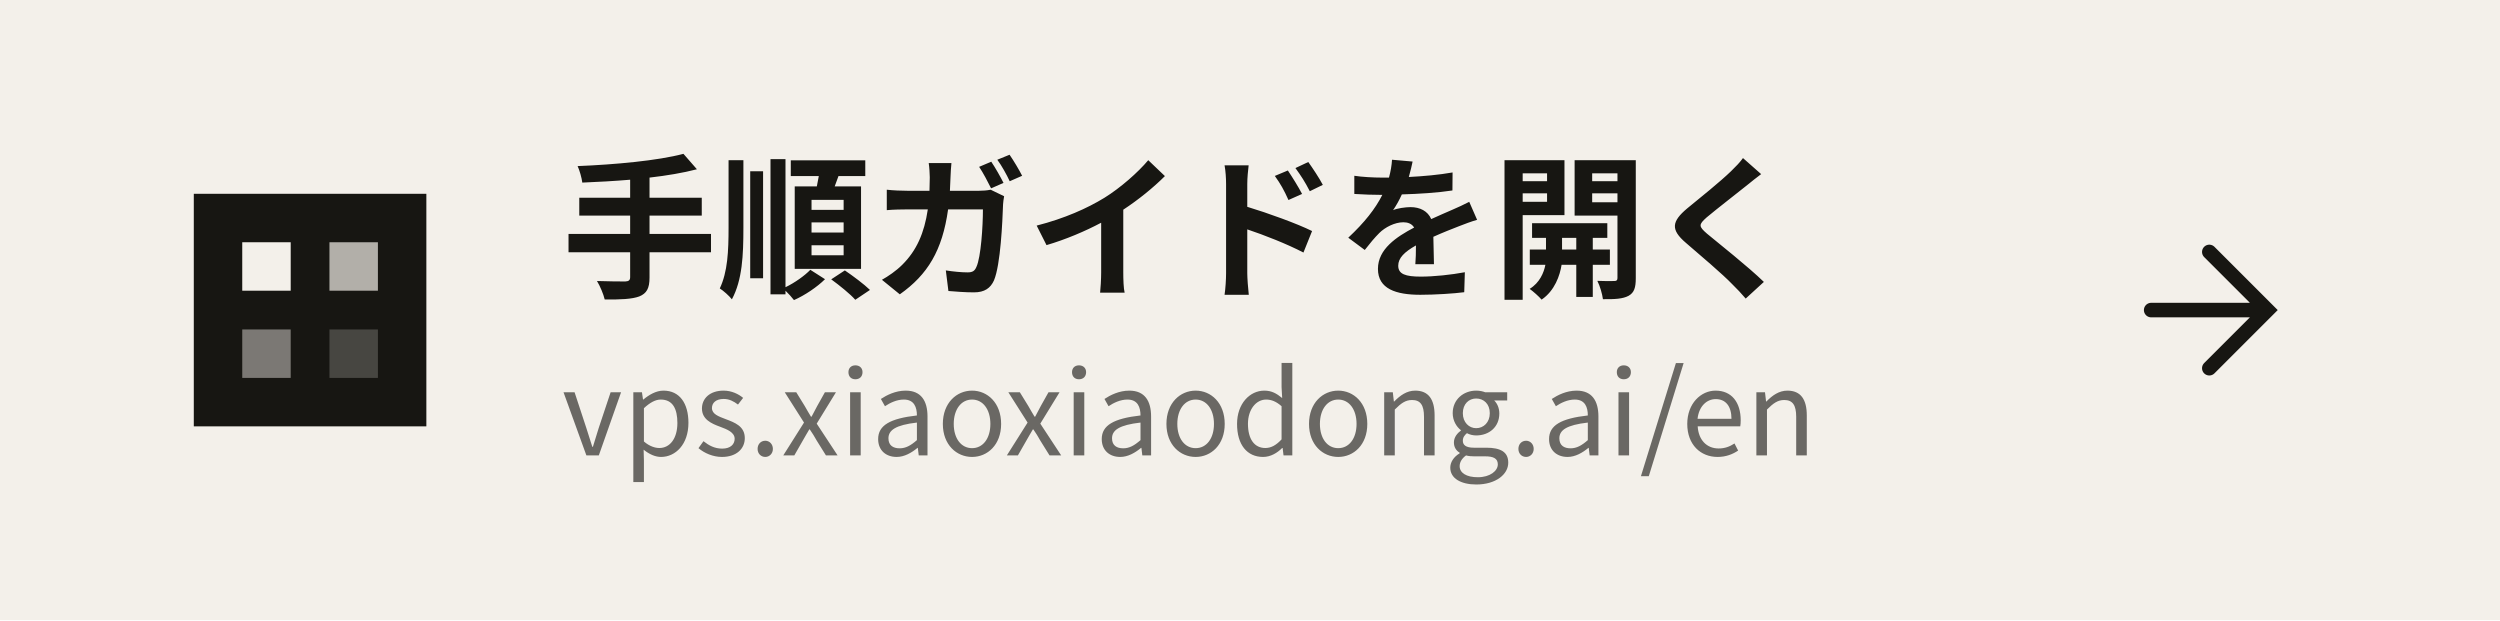
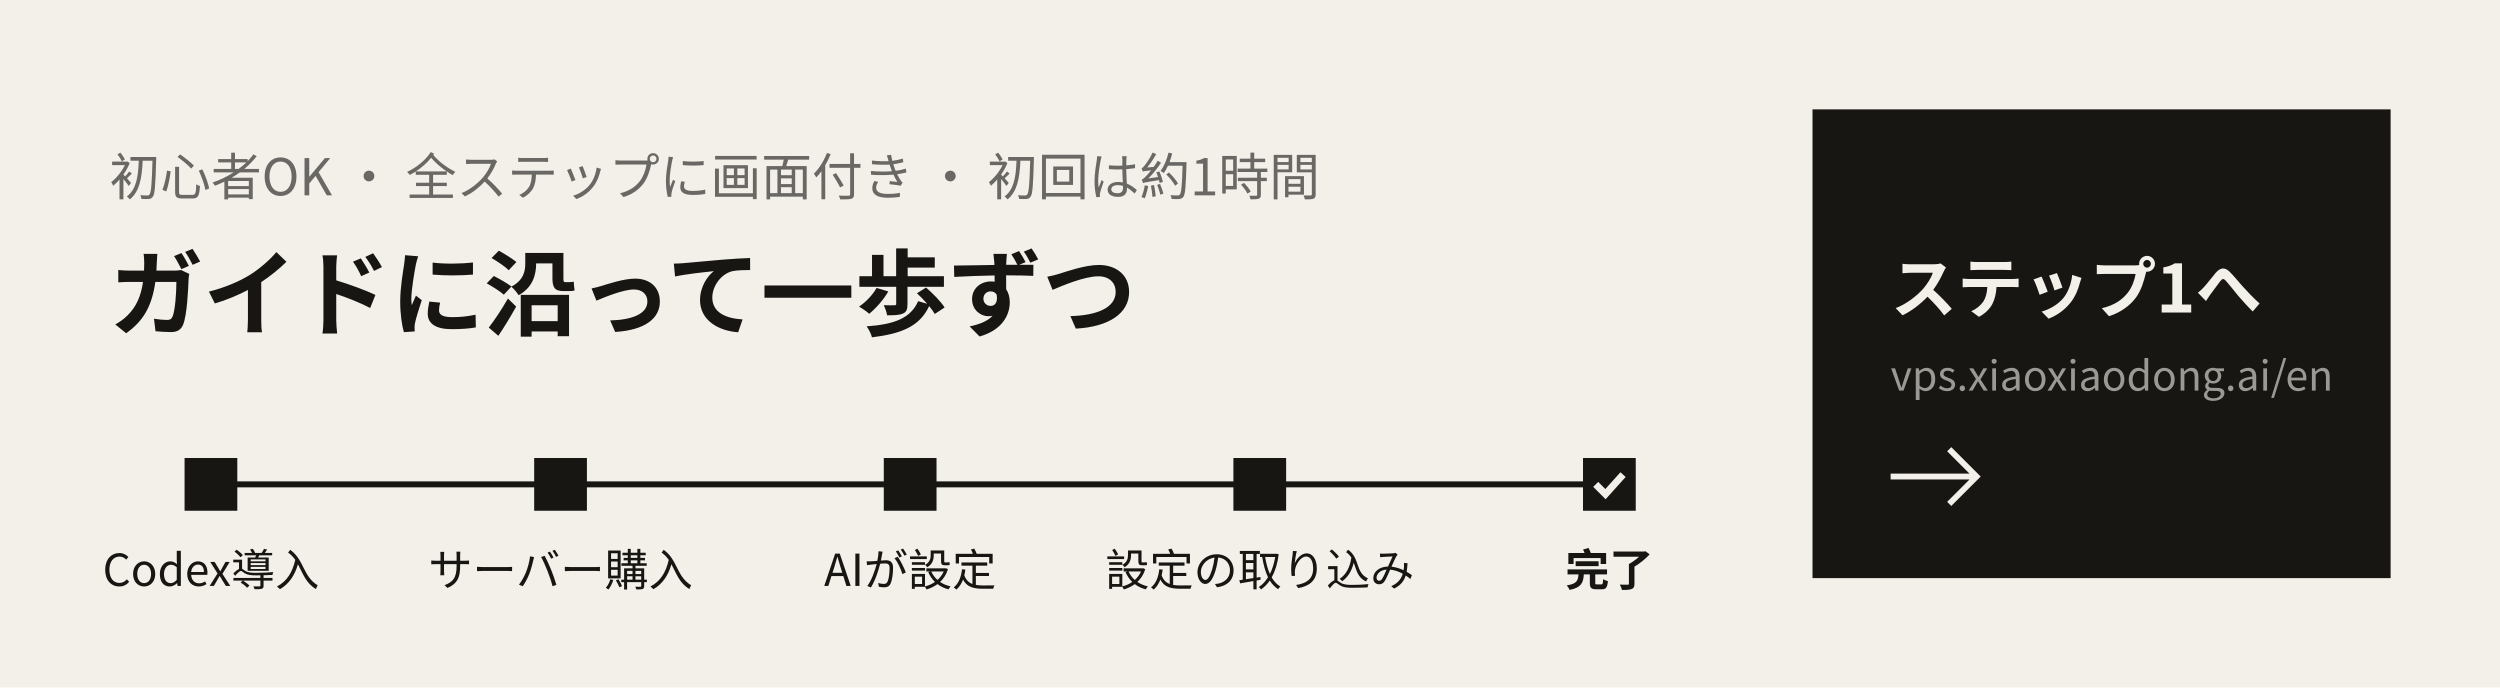
- <svg xmlns="http://www.w3.org/2000/svg" width="258" height="64" viewBox="0 0 258 64" role="img" aria-label="手順ガイドを開く">
-   <rect width="258" height="64" fill="#f3f0ea" />
-   <rect x="20" y="20" width="24" height="24" fill="#171612" />
-   <rect x="25" y="25" width="5" height="5" fill="#f3f0ea" opacity="1" />
-   <rect x="34" y="25" width="5" height="5" fill="#f3f0ea" opacity="0.7" />
-   <rect x="25" y="34" width="5" height="5" fill="#f3f0ea" opacity="0.45" />
-   <rect x="34" y="34" width="5" height="5" fill="#f3f0ea" opacity="0.22" />
-   <text x="58" y="29.5" fill="#171612" font-family="-apple-system,BlinkMacSystemFont,'Segoe UI','PingFang SC','Hiragino Sans','Apple SD Gothic Neo','Malgun Gothic','Microsoft YaHei','Noto Sans CJK SC','Noto Sans Arabic','Noto Sans',Helvetica,Arial,sans-serif" font-size="16" font-weight="600" text-anchor="start">手順ガイドを開く</text>
-   <text x="58" y="47" fill="#171612" fill-opacity=".62" font-family="-apple-system,BlinkMacSystemFont,'Segoe UI','PingFang SC','Hiragino Sans','Apple SD Gothic Neo','Malgun Gothic','Microsoft YaHei','Noto Sans CJK SC','Noto Sans Arabic','Noto Sans',Helvetica,Arial,sans-serif" font-size="12" font-weight="400" text-anchor="start" direction="ltr" unicode-bidi="embed">vps.xiaoxiaodong.ai/en</text>
-   <path d="M222 32.0h12M228 26.0l6 6-6 6" fill="none" stroke="#171612" stroke-width="1.5" stroke-linecap="round" stroke-linejoin="miter" />
+ <svg xmlns="http://www.w3.org/2000/svg" width="640" height="176" viewBox="0 0 640 176" role="img" aria-label="ガイドに沿って一歩ずつ">
+   <style>
+ .track{stroke-dasharray:358;animation:fill 7s linear infinite}
+ @keyframes fill{0%{stroke-dashoffset:358;opacity:1}62%{stroke-dashoffset:0}92%{stroke-dashoffset:0;opacity:1}100%{stroke-dashoffset:0;opacity:0}}
+ .arrow{animation:nudge 1.4s ease-in-out infinite}
+ @keyframes nudge{0%,100%{transform:translateX(0)}50%{transform:translateX(5px)}}
+ .shine{animation:shine 7s ease-in-out infinite}
+ @keyframes shine{0%,62%{transform:translateX(-80px)}76%,100%{transform:translateX(228px)}}
+ .ok{animation:ok 7s ease infinite}
+ @keyframes ok{0%,62%{opacity:0}66%,92%{opacity:1}100%{opacity:0}}
+ .n0{animation:n0 7s steps(1,end) infinite}
+ @keyframes n0{0%{fill-opacity:0}0%{fill-opacity:1}92%{fill-opacity:1}100%{fill-opacity:0}}
+ .l0{animation:l0 7s ease infinite}
+ @keyframes l0{0%{opacity:.4}0%{opacity:.4}3%{opacity:1}92%{opacity:1}100%{opacity:.4}}
+ .n1{animation:n1 7s steps(1,end) infinite}
+ @keyframes n1{0%{fill-opacity:0}15.5%{fill-opacity:1}92%{fill-opacity:1}100%{fill-opacity:0}}
+ .l1{animation:l1 7s ease infinite}
+ @keyframes l1{0%{opacity:.4}15.4%{opacity:.4}18.5%{opacity:1}92%{opacity:1}100%{opacity:.4}}
+ .n2{animation:n2 7s steps(1,end) infinite}
+ @keyframes n2{0%{fill-opacity:0}31%{fill-opacity:1}92%{fill-opacity:1}100%{fill-opacity:0}}
+ .l2{animation:l2 7s ease infinite}
+ @keyframes l2{0%{opacity:.4}30.9%{opacity:.4}34%{opacity:1}92%{opacity:1}100%{opacity:.4}}
+ .n3{animation:n3 7s steps(1,end) infinite}
+ @keyframes n3{0%{fill-opacity:0}46.5%{fill-opacity:1}92%{fill-opacity:1}100%{fill-opacity:0}}
+ .l3{animation:l3 7s ease infinite}
+ @keyframes l3{0%{opacity:.4}46.4%{opacity:.4}49.5%{opacity:1}92%{opacity:1}100%{opacity:.4}}
+ .n4{animation:n4 7s steps(1,end) infinite}
+ @keyframes n4{0%{fill-opacity:0}62%{fill-opacity:1}92%{fill-opacity:1}100%{fill-opacity:0}}
+ .l4{animation:l4 7s ease infinite}
+ @keyframes l4{0%{opacity:.4}61.9%{opacity:.4}65%{opacity:1}92%{opacity:1}100%{opacity:.4}}
+ @media (prefers-reduced-motion:reduce){*{animation:none!important}}
+ </style>
+   <defs>
+     <clipPath id="cc">
+       <rect x="464" y="28" width="148" height="120" />
+     </clipPath>
+     <linearGradient id="sg" x1="0" x2="1">
+       <stop offset="0" stop-color="#f3f0ea" stop-opacity="0" />
+       <stop offset=".5" stop-color="#f3f0ea" stop-opacity=".1" />
+       <stop offset="1" stop-color="#f3f0ea" stop-opacity="0" />
+     </linearGradient>
+   </defs>
+   <rect width="640" height="176" fill="#f3f0ea" />
+   <text x="28" y="50" font-family="-apple-system,BlinkMacSystemFont,'Segoe UI','PingFang SC','Hiragino Sans','Apple SD Gothic Neo','Malgun Gothic','Microsoft YaHei','Noto Sans CJK SC','Noto Sans Arabic','Noto Sans',Helvetica,Arial,sans-serif" font-size="13" font-weight="400" fill="#171612" fill-opacity=".62" text-anchor="start">初心者OK · 全ステップに画面付き · 初回は約1時間</text>
+   <text x="28" y="84" font-family="-apple-system,BlinkMacSystemFont,'Segoe UI','PingFang SC','Hiragino Sans','Apple SD Gothic Neo','Malgun Gothic','Microsoft YaHei','Noto Sans CJK SC','Noto Sans Arabic','Noto Sans',Helvetica,Arial,sans-serif" font-size="24" font-weight="700" fill="#171612" text-anchor="start">ガイドに沿って一歩ずつ</text>
+   <line x1="54" y1="124" x2="412" y2="124" stroke="#171612" stroke-opacity=".22" stroke-width="1.5" />
+   <line class="track" x1="54" y1="124" x2="412" y2="124" stroke="#171612" stroke-width="1.5" />
+   <rect class="n0" x="48" y="118" width="12" height="12" fill="#171612" stroke="#171612" stroke-width="1.5" />
+   <text x="54" y="150" font-family="-apple-system,BlinkMacSystemFont,'Segoe UI','PingFang SC','Hiragino Sans','Apple SD Gothic Neo','Malgun Gothic','Microsoft YaHei','Noto Sans CJK SC','Noto Sans Arabic','Noto Sans',Helvetica,Arial,sans-serif" font-size="11.3" font-weight="500" class="l0" fill="#171612" text-anchor="middle">Codex導入</text>
+   <rect class="n1" x="137.5" y="118" width="12" height="12" fill="#171612" stroke="#171612" stroke-width="1.5" />
+   <text x="143.5" y="150" font-family="-apple-system,BlinkMacSystemFont,'Segoe UI','PingFang SC','Hiragino Sans','Apple SD Gothic Neo','Malgun Gothic','Microsoft YaHei','Noto Sans CJK SC','Noto Sans Arabic','Noto Sans',Helvetica,Arial,sans-serif" font-size="11.3" font-weight="500" class="l1" fill="#171612" text-anchor="middle">サーバー購入</text>
+   <rect class="n2" x="227" y="118" width="12" height="12" fill="#171612" stroke="#171612" stroke-width="1.5" />
+   <text x="233" y="150" font-family="-apple-system,BlinkMacSystemFont,'Segoe UI','PingFang SC','Hiragino Sans','Apple SD Gothic Neo','Malgun Gothic','Microsoft YaHei','Noto Sans CJK SC','Noto Sans Arabic','Noto Sans',Helvetica,Arial,sans-serif" font-size="11.3" font-weight="500" class="l2" fill="#171612" text-anchor="middle">AIが設定</text>
+   <rect class="n3" x="316.5" y="118" width="12" height="12" fill="#171612" stroke="#171612" stroke-width="1.5" />
+   <text x="322.5" y="150" font-family="-apple-system,BlinkMacSystemFont,'Segoe UI','PingFang SC','Hiragino Sans','Apple SD Gothic Neo','Malgun Gothic','Microsoft YaHei','Noto Sans CJK SC','Noto Sans Arabic','Noto Sans',Helvetica,Arial,sans-serif" font-size="11.3" font-weight="500" class="l3" fill="#171612" text-anchor="middle">設定の取り込み</text>
+   <rect class="n4" x="406" y="118" width="12" height="12" fill="#171612" stroke="#171612" stroke-width="1.5" />
+   <path class="ok" d="M408.5 124l2.5 2.5 4.5-5" fill="none" stroke="#f3f0ea" stroke-width="1.8" stroke-linejoin="miter" />
+   <text x="412" y="150" font-family="-apple-system,BlinkMacSystemFont,'Segoe UI','PingFang SC','Hiragino Sans','Apple SD Gothic Neo','Malgun Gothic','Microsoft YaHei','Noto Sans CJK SC','Noto Sans Arabic','Noto Sans',Helvetica,Arial,sans-serif" font-size="11.3" font-weight="700" class="l4" fill="#171612" text-anchor="middle">完了</text>
+   <rect x="464" y="28" width="148" height="120" fill="#171612" />
+   <g clip-path="url(#cc)">
+     <rect class="shine" x="404" y="28" width="60" height="120" fill="url(#sg)" />
+   </g>
+   <text x="484" y="80" font-family="-apple-system,BlinkMacSystemFont,'Segoe UI','PingFang SC','Hiragino Sans','Apple SD Gothic Neo','Malgun Gothic','Microsoft YaHei','Noto Sans CJK SC','Noto Sans Arabic','Noto Sans',Helvetica,Arial,sans-serif" font-size="17" font-weight="700" fill="#f3f0ea" text-anchor="start">ステップ1へ</text>
+   <text x="484" y="100" font-family="-apple-system,BlinkMacSystemFont,'Segoe UI','PingFang SC','Hiragino Sans','Apple SD Gothic Neo','Malgun Gothic','Microsoft YaHei','Noto Sans CJK SC','Noto Sans Arabic','Noto Sans',Helvetica,Arial,sans-serif" font-size="10.5" font-weight="400" fill="#f3f0ea" fill-opacity=".6" text-anchor="start" direction="ltr" unicode-bidi="embed">vps.xiaoxiaodong.ai/en</text>
+   <g class="arrow">
+     <path d="M484 122h22M499 115l7 7-7 7" fill="none" stroke="#f3f0ea" stroke-width="1.5" stroke-linejoin="miter" />
+   </g>
</svg>
